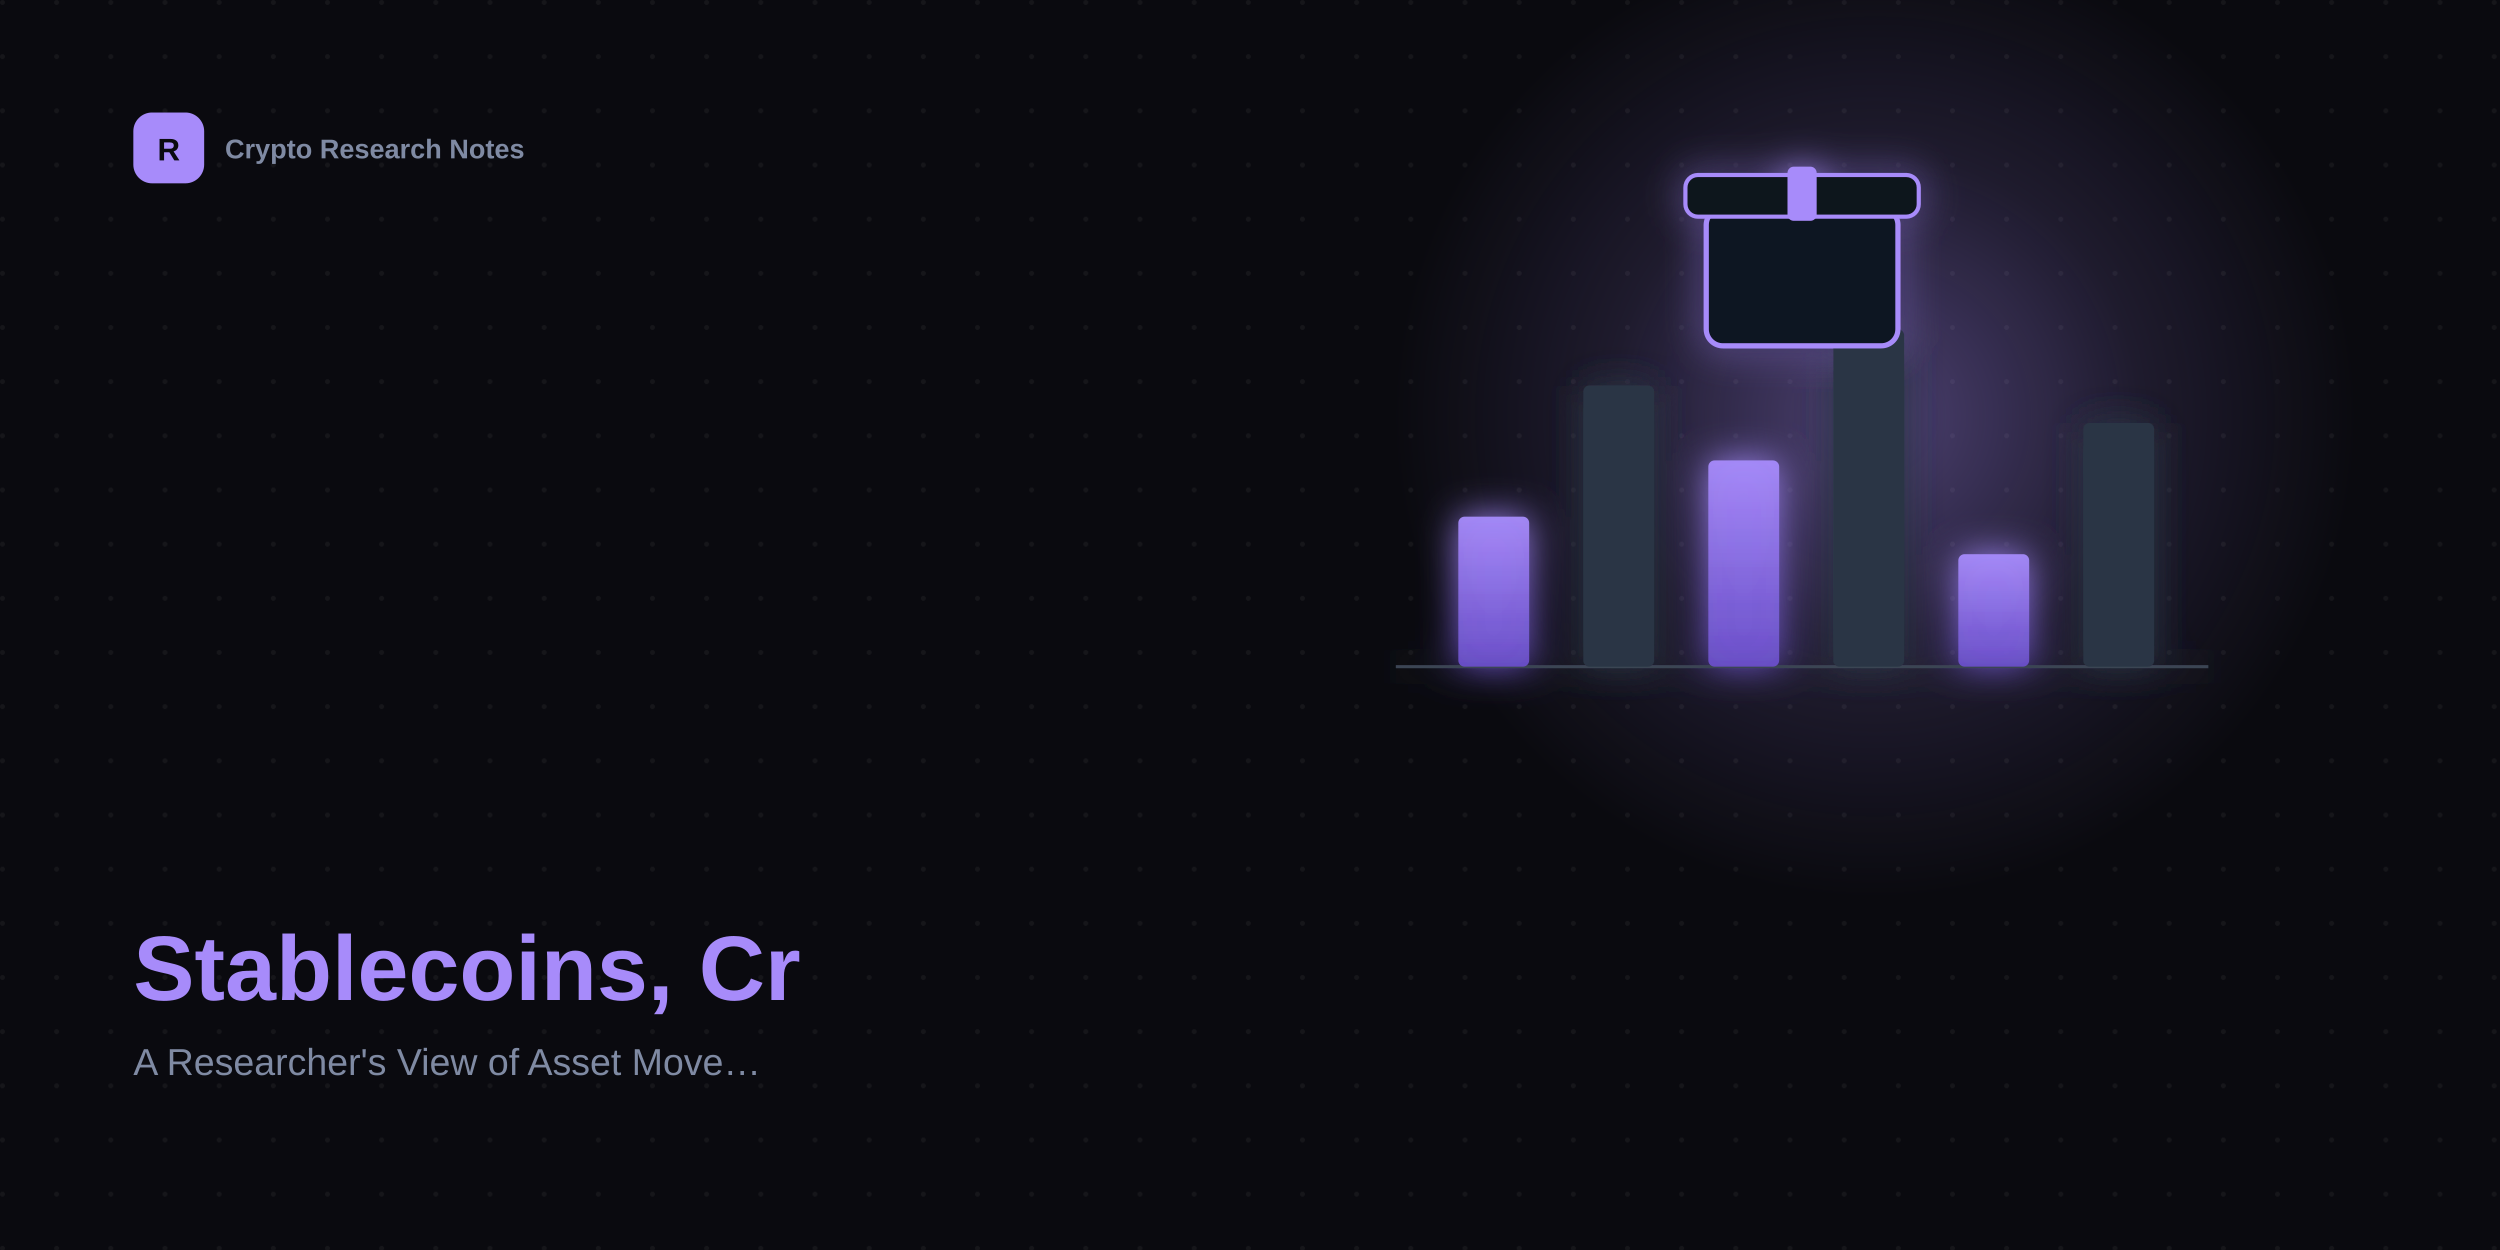
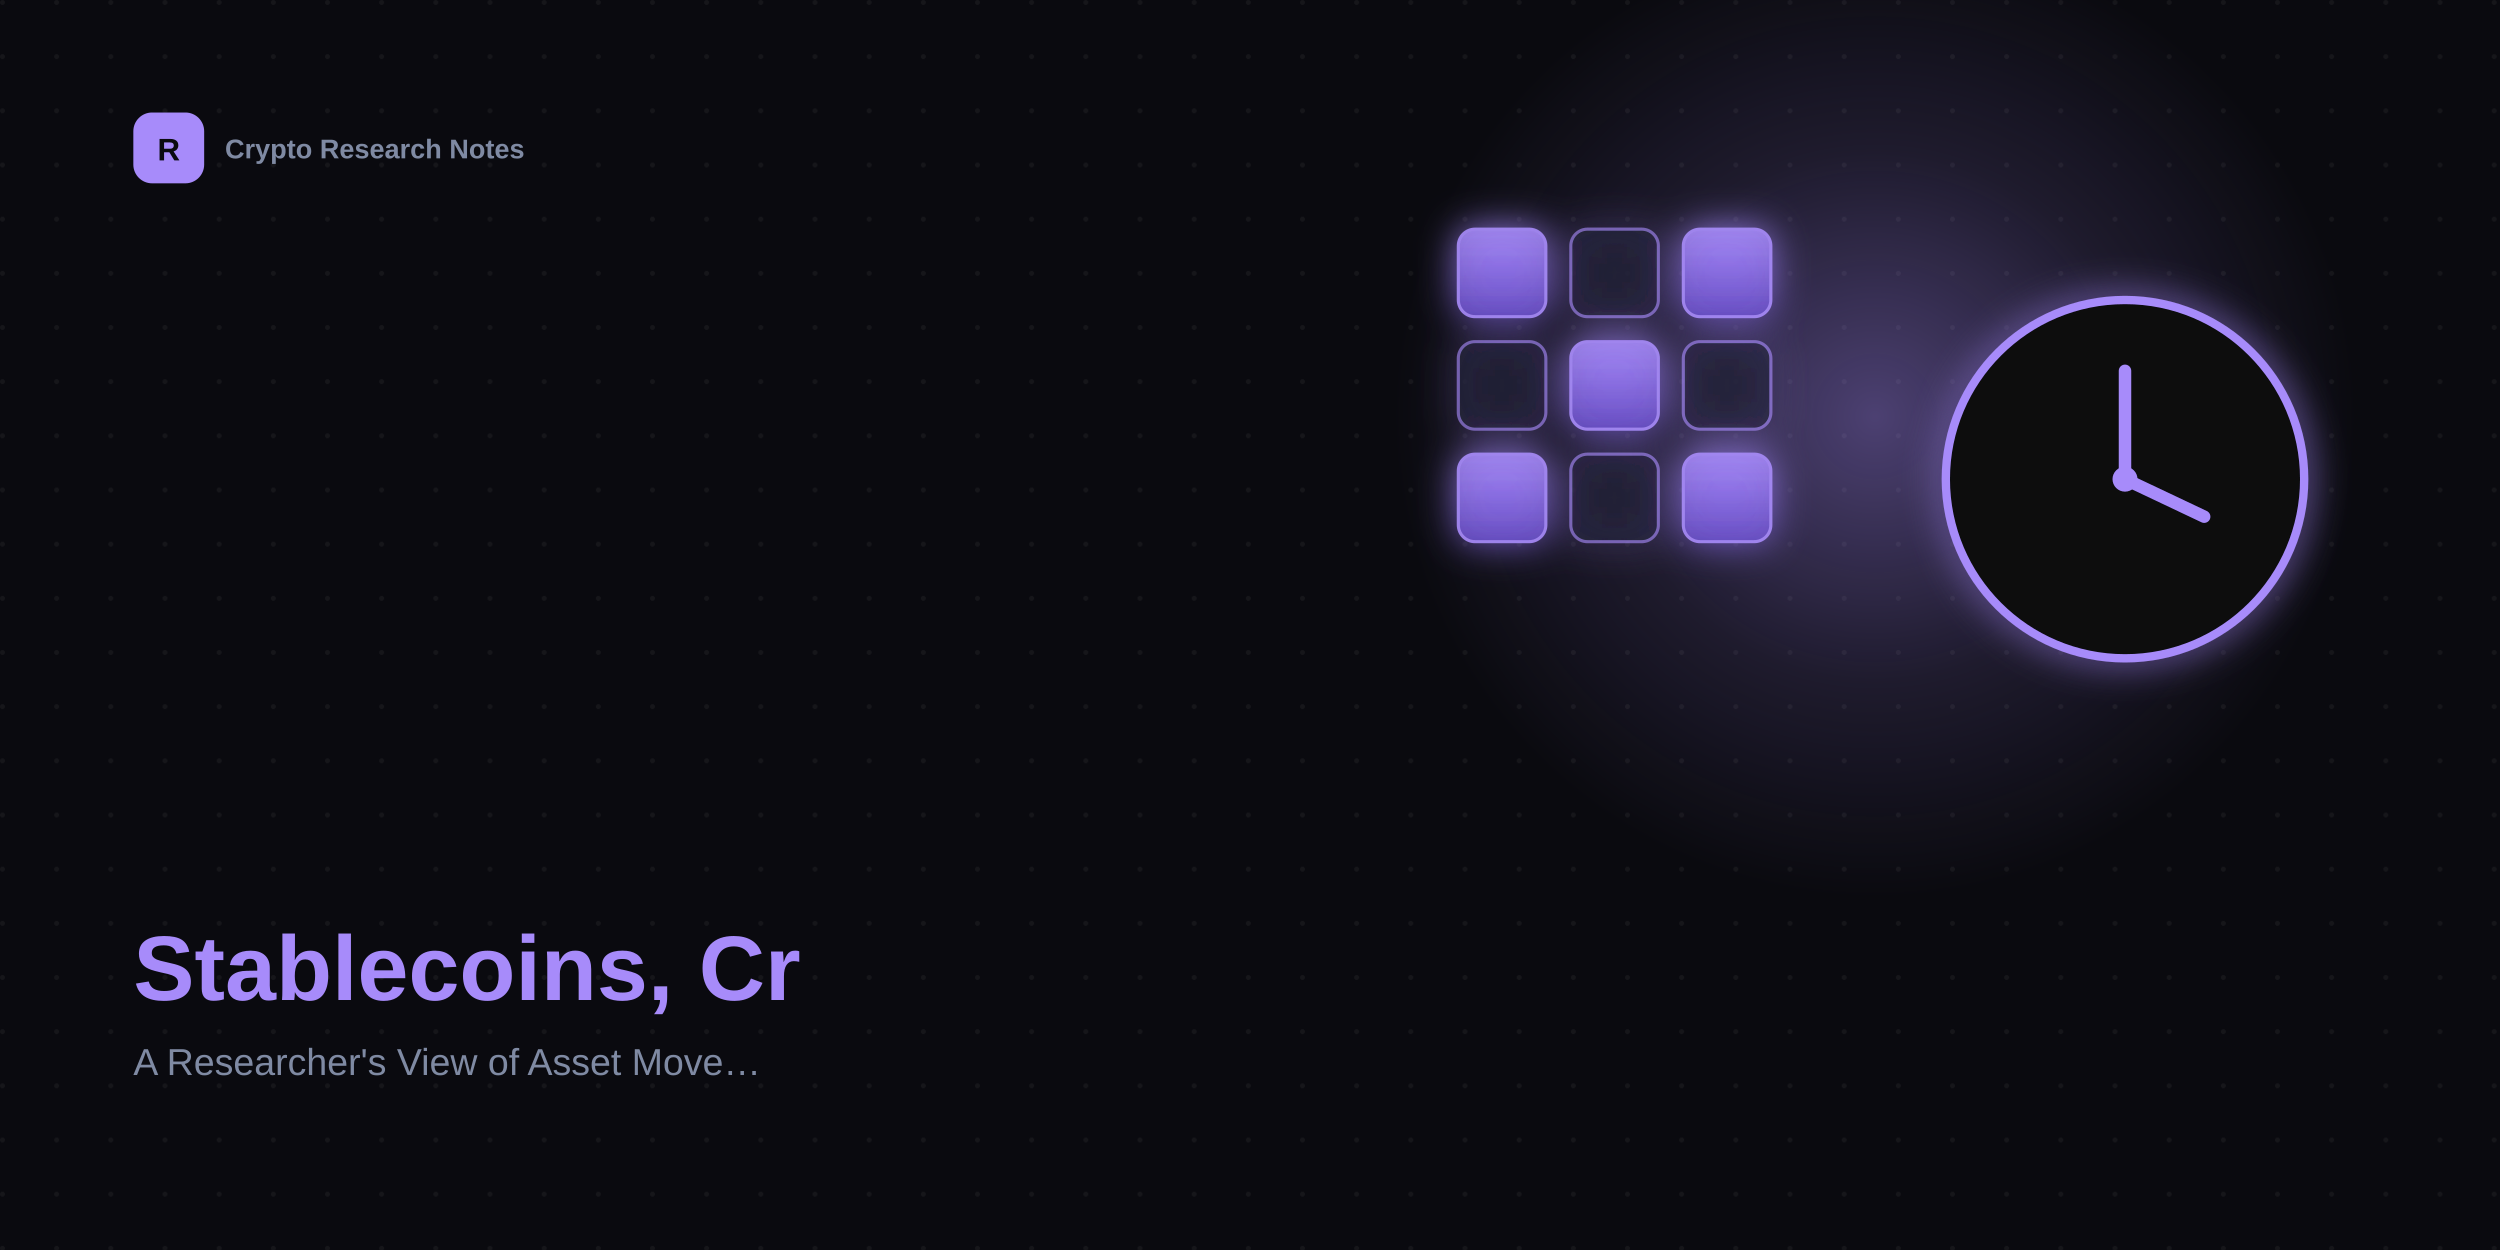
<svg xmlns="http://www.w3.org/2000/svg" viewBox="0 0 1200 600" role="img" aria-label="Stablecoins, Cr：A Researcher's View of Asset Move… 主题配图">
  <defs>
    <radialGradient id="glowstablecoinen" cx="50%" cy="50%" r="50%">
      <stop offset="0%" stop-color="#a78bfa" stop-opacity="0.42" />
      <stop offset="55%" stop-color="#a78bfa" stop-opacity="0.13" />
      <stop offset="100%" stop-color="#a78bfa" stop-opacity="0" />
    </radialGradient>
    <linearGradient id="barstablecoinen" x1="0" y1="1" x2="0" y2="0">
      <stop offset="0%" stop-color="#6a4fc9" stop-opacity="0.95" />
      <stop offset="100%" stop-color="#a78bfa" stop-opacity="0.95" />
    </linearGradient>
    <filter id="softstablecoinen" x="-80%" y="-80%" width="260%" height="260%">
      <feGaussianBlur stdDeviation="9" result="b" />
      <feMerge>
        <feMergeNode in="b" />
        <feMergeNode in="SourceGraphic" />
      </feMerge>
    </filter>
    <pattern id="dotsstablecoinen" width="26" height="26" patternUnits="userSpaceOnUse">
      <circle cx="1.2" cy="1.2" r="1.2" fill="#ffffff" fill-opacity="0.05" />
    </pattern>
  </defs>
  <rect width="1200" height="600" fill="#0a0a0f" />
  <rect width="1200" height="600" fill="url(#dotsstablecoinen)" />
  <g transform="translate(64,54)">
    <rect x="0" y="0" width="34" height="34" rx="9" fill="#a78bfa" />
    <text x="17" y="23" font-family="'Segoe UI',Arial,sans-serif" font-size="15" font-weight="700" fill="#0a0a0f" text-anchor="middle">R</text>
    <text x="44" y="22" font-family="'Segoe UI',Arial,sans-serif" font-size="13" font-weight="600" fill="#7f8aa3">Crypto Research Notes</text>
  </g>
  <circle cx="900" cy="200" r="230" fill="url(#glowstablecoinen)" />
  <g filter="url(#softstablecoinen)">
-     <line x1="670" y1="320" x2="1060" y2="320" stroke="#3a4452" stroke-width="1.5" />
-     <rect x="700" y="248" width="34" height="72" rx="3" fill="url(#barstablecoinen)" />
-     <rect x="760" y="185" width="34" height="135" rx="3" fill="#2a3444" />
-     <rect x="820" y="221" width="34" height="99" rx="3" fill="url(#barstablecoinen)" />
-     <rect x="880" y="158" width="34" height="162" rx="3" fill="#2a3444" />
-     <rect x="940" y="266" width="34" height="54" rx="3" fill="url(#barstablecoinen)" />
-     <rect x="1000" y="203" width="34" height="117" rx="3" fill="#2a3444" />
-     <g transform="translate(865,110)">
-       <rect x="-46" y="-10" width="92" height="66" rx="8" fill="#0e1420" stroke="#a78bfa" stroke-width="2.5" />
-       <rect x="-56" y="-26" width="112" height="20" rx="6" fill="#10161f" stroke="#a78bfa" stroke-width="2" />
-       <rect x="-7" y="-30" width="14" height="26" rx="3" fill="#a78bfa" />
+     <rect x="700" y="110" width="42" height="42" rx="8" fill="url(#barstablecoinen)" opacity="0.9" stroke="#a78bfa" stroke-width="1.5" />
+     <rect x="754" y="110" width="42" height="42" rx="8" fill="#1a2230" opacity="0.6" stroke="#a78bfa" stroke-width="1.5" />
+     <rect x="808" y="110" width="42" height="42" rx="8" fill="url(#barstablecoinen)" opacity="0.9" stroke="#a78bfa" stroke-width="1.5" />
+     <rect x="700" y="164" width="42" height="42" rx="8" fill="#1a2230" opacity="0.6" stroke="#a78bfa" stroke-width="1.5" />
+     <rect x="754" y="164" width="42" height="42" rx="8" fill="url(#barstablecoinen)" opacity="0.9" stroke="#a78bfa" stroke-width="1.5" />
+     <rect x="808" y="164" width="42" height="42" rx="8" fill="#1a2230" opacity="0.6" stroke="#a78bfa" stroke-width="1.5" />
+     <rect x="700" y="218" width="42" height="42" rx="8" fill="url(#barstablecoinen)" opacity="0.9" stroke="#a78bfa" stroke-width="1.5" />
+     <rect x="754" y="218" width="42" height="42" rx="8" fill="#1a2230" opacity="0.6" stroke="#a78bfa" stroke-width="1.5" />
+     <rect x="808" y="218" width="42" height="42" rx="8" fill="url(#barstablecoinen)" opacity="0.9" stroke="#a78bfa" stroke-width="1.5" />
+     <g transform="translate(1020,230)">
+       <circle r="86" fill="#0a0a0f" stroke="#a78bfa" stroke-width="4" />
+       <line x1="0" y1="0" x2="0" y2="-52" stroke="#a78bfa" stroke-width="6" stroke-linecap="round" />
+       <line x1="0" y1="0" x2="38" y2="18" stroke="#a78bfa" stroke-width="6" stroke-linecap="round" />
+       <circle r="6" fill="#a78bfa" />
    </g>
  </g>
  <g font-family="'Segoe UI',Arial,sans-serif" font-weight="800">
    <text font-size="44" fill="#a78bfa">
      <tspan x="64" y="480">Stablecoins, Cr</tspan>
    </text>
  </g>
  <text x="64" y="516" font-family="'Segoe UI',Arial,sans-serif" font-size="18" fill="#7f8aa3">A Researcher's View of Asset Move…</text>
</svg>
